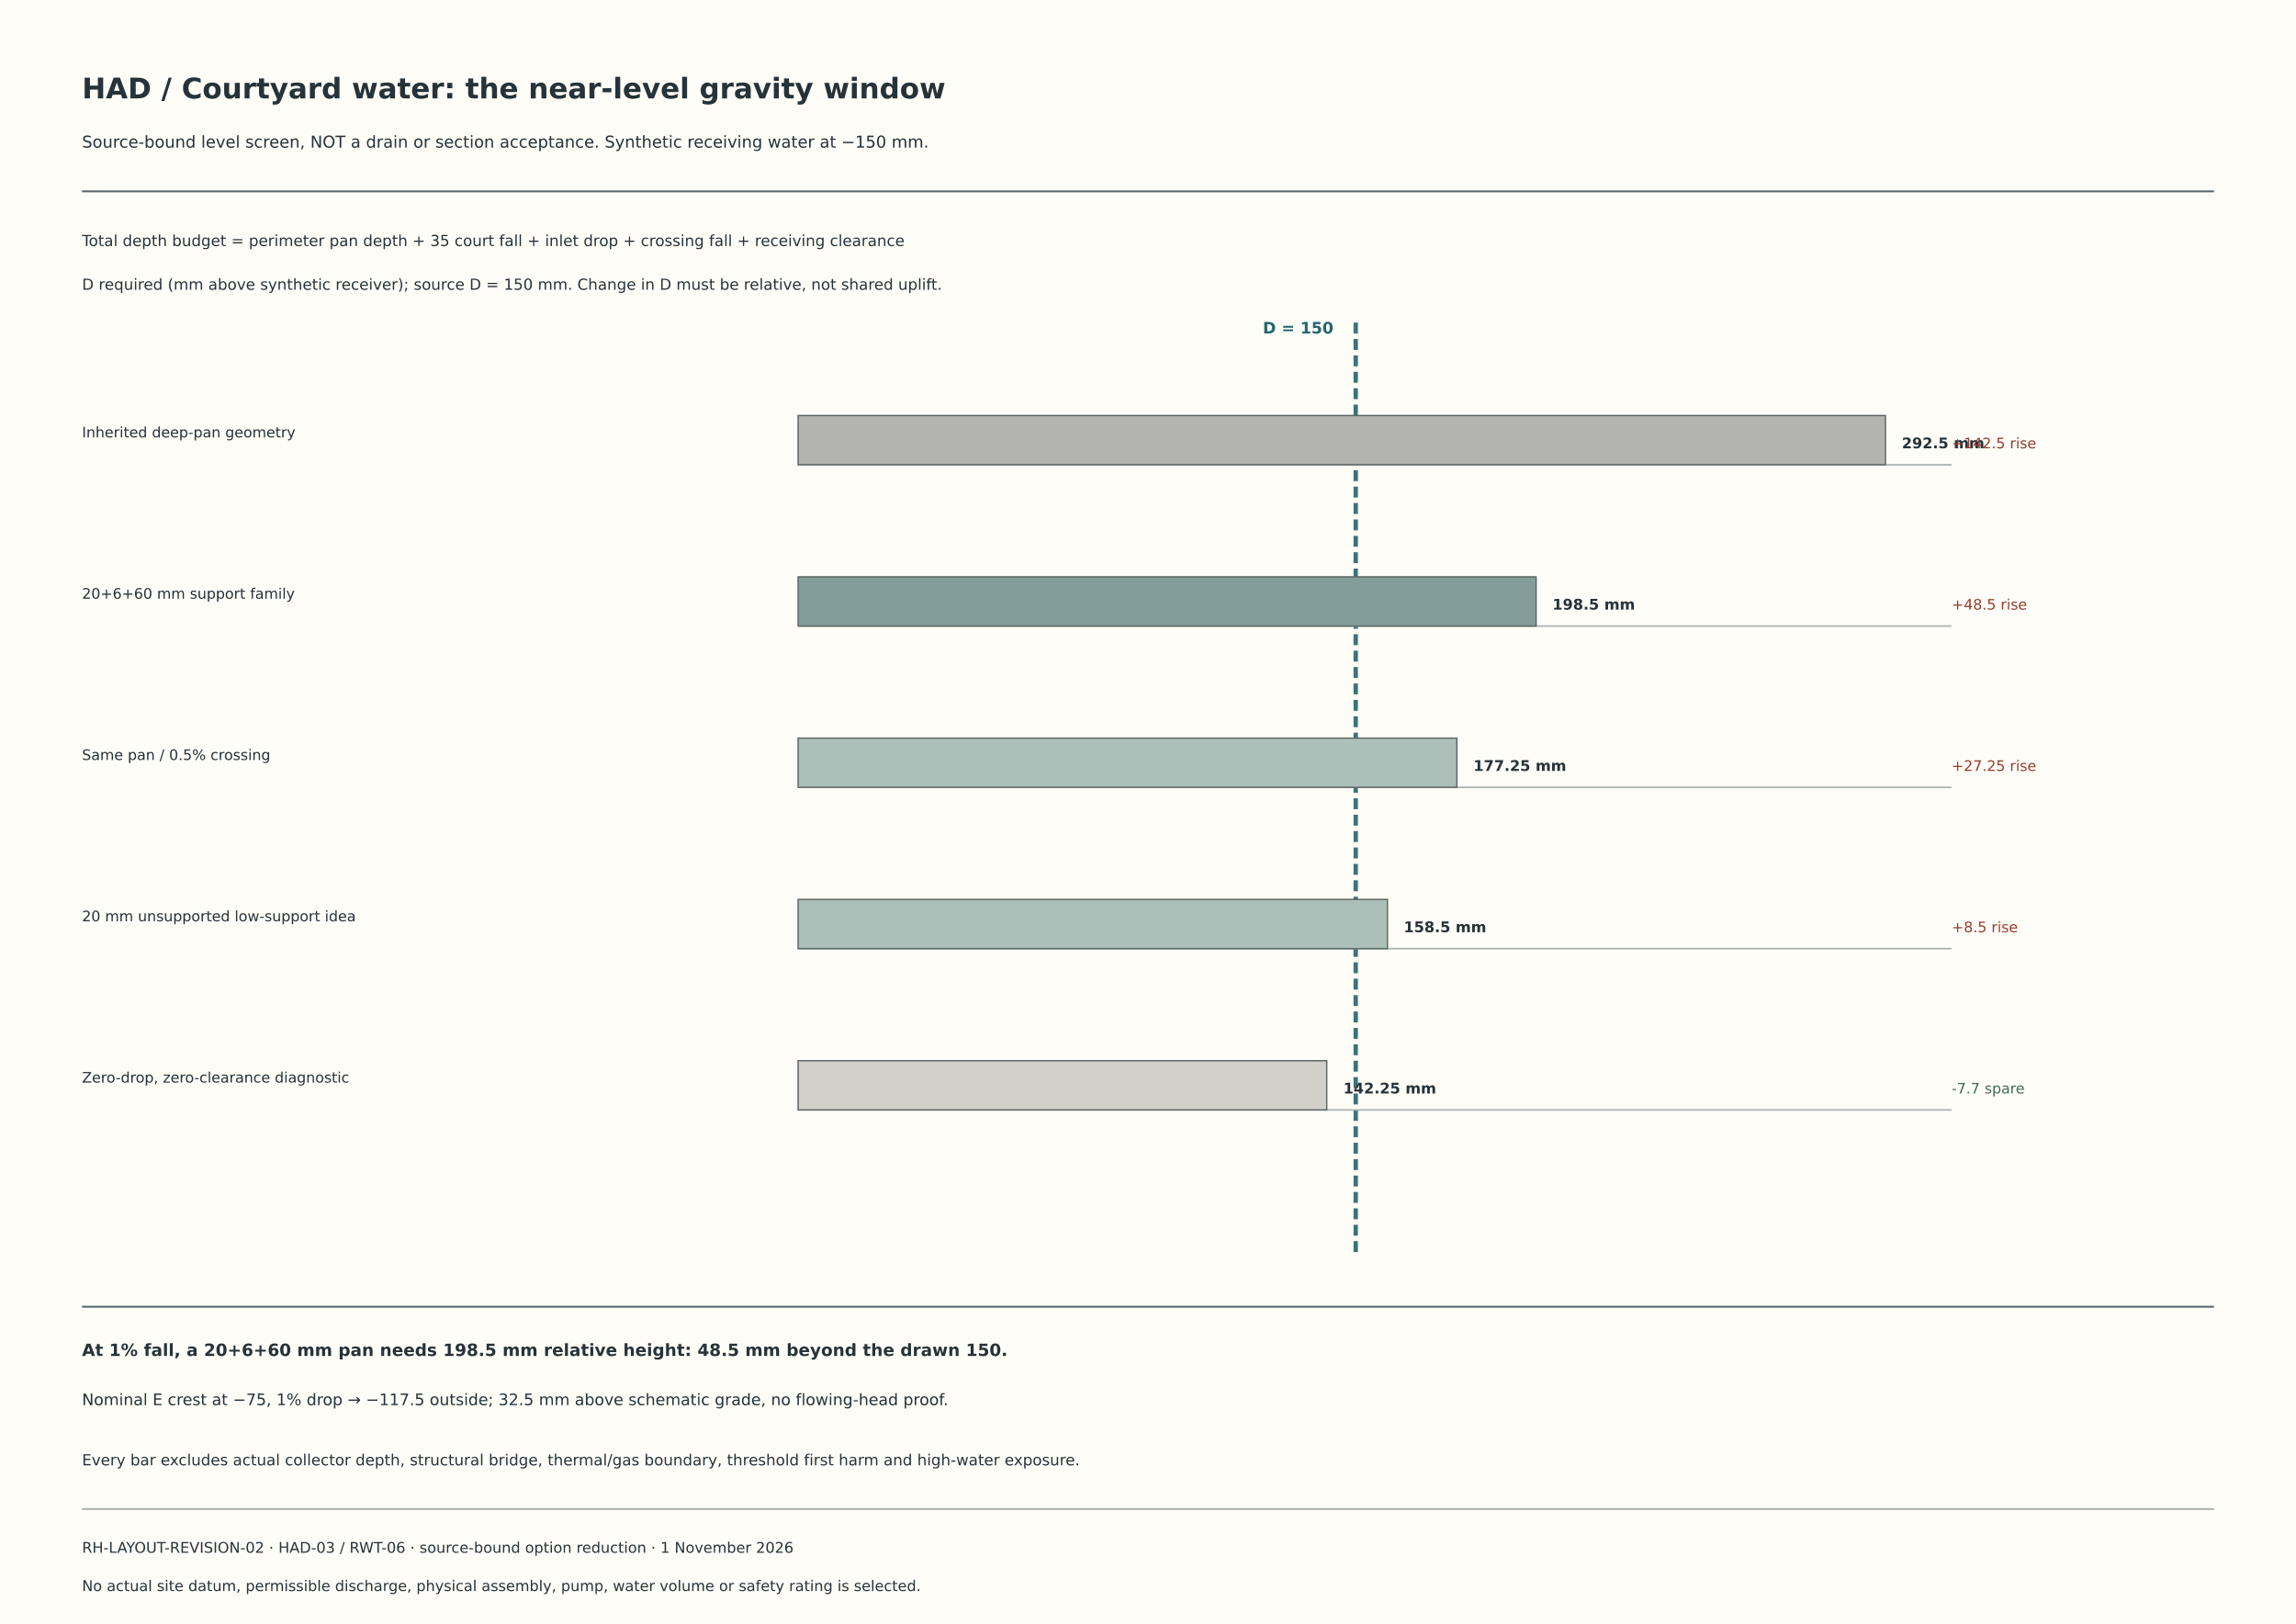
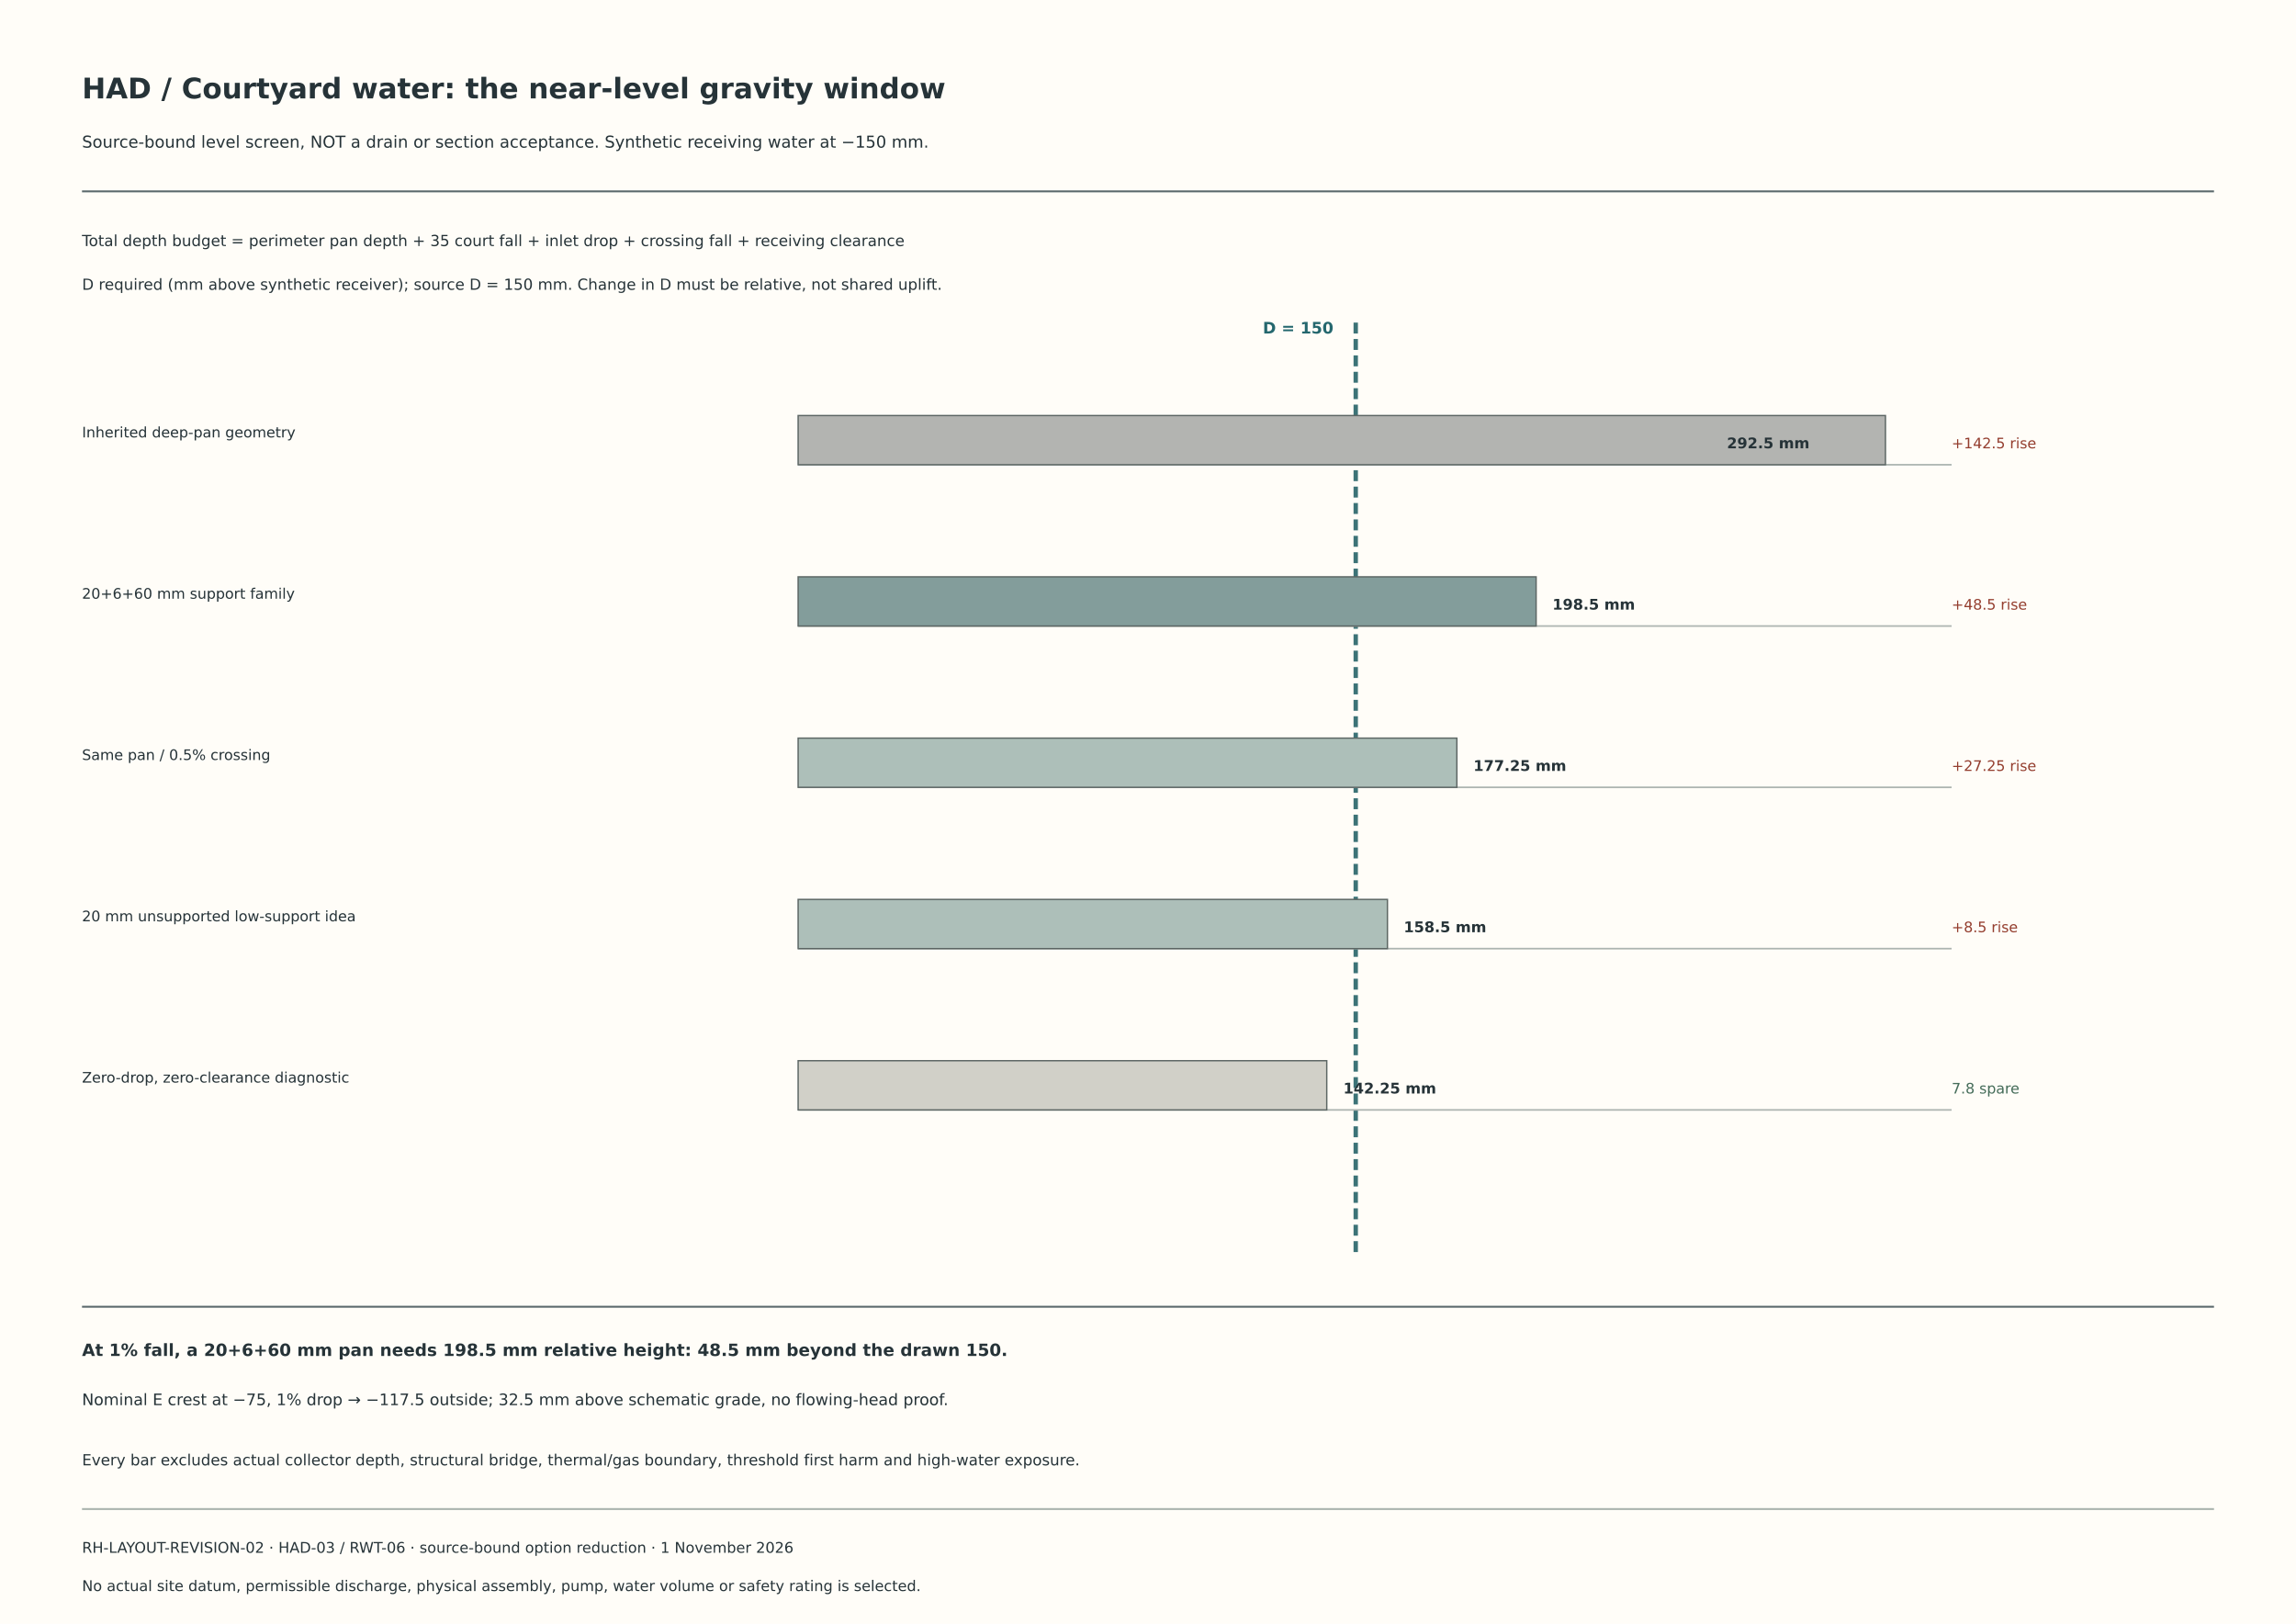
<svg xmlns="http://www.w3.org/2000/svg" width="420mm" height="297mm" viewBox="0 0 420 297" role="img" aria-labelledby="title desc">
  <rect width="420" height="297" fill="#fffdf8" />
  <text x="15" y="18" font-size="5.2" font-family="DejaVu Sans,Arial,sans-serif" font-weight="bold" fill="#263338">HAD / Courtyard water: the near-level gravity window</text>
  <text x="15" y="27" font-size="3" font-family="DejaVu Sans,Arial,sans-serif" font-weight="normal" fill="#263338">Source-bound level screen, NOT a drain or section acceptance. Synthetic receiving water at −150 mm.</text>
  <path d="M15 35L405 35" fill="none" stroke="#5b696c" stroke-width="0.35" />
  <text x="15" y="45" font-size="2.8" font-family="DejaVu Sans,Arial,sans-serif" font-weight="normal" fill="#263338">Total depth budget = perimeter pan depth + 35 court fall + inlet drop + crossing fall + receiving clearance</text>
  <text x="15" y="53" font-size="2.8" font-family="DejaVu Sans,Arial,sans-serif" font-weight="normal" fill="#263338">D required (mm above synthetic receiver); source D = 150 mm. Change in D must be relative, not shared uplift.</text>
  <path d="M248 59L248 229" fill="none" stroke="#3c7377" stroke-width="0.8" stroke-dasharray="2 1" />
  <text x="231" y="61" font-size="2.9" font-family="DejaVu Sans,Arial,sans-serif" font-weight="bold" fill="#24676e">D = 150</text>
  <text x="15" y="80" font-size="2.65" font-family="DejaVu Sans,Arial,sans-serif" font-weight="normal" fill="#263338">Inherited deep-pan geometry</text>
  <path d="M146 85L357 85" fill="none" stroke="#adb5b1" stroke-width="0.3" />
  <rect x="146" y="76" width="198.9" height="9" fill="#b3b4b1" stroke="#5c6664" stroke-width=".25" />
-   <text x="347.9" y="82" font-size="2.7" font-family="DejaVu Sans,Arial,sans-serif" font-weight="bold" fill="#263338">292.5 mm</text>
+   <text x="315.9" y="82" font-size="2.7" font-family="DejaVu Sans,Arial,sans-serif" font-weight="bold" fill="#263338">292.5 mm</text>
  <text x="357" y="82" font-size="2.65" font-family="DejaVu Sans,Arial,sans-serif" font-weight="normal" fill="#943e2f">+142.5 rise</text>
  <text x="15" y="109.5" font-size="2.65" font-family="DejaVu Sans,Arial,sans-serif" font-weight="normal" fill="#263338">20+6+60 mm support family</text>
  <path d="M146 114.5L357 114.5" fill="none" stroke="#adb5b1" stroke-width="0.3" />
  <rect x="146" y="105.5" width="135" height="9" fill="#839d9b" stroke="#5c6664" stroke-width=".25" />
  <text x="283.98" y="111.5" font-size="2.7" font-family="DejaVu Sans,Arial,sans-serif" font-weight="bold" fill="#263338">198.5 mm</text>
  <text x="357" y="111.5" font-size="2.65" font-family="DejaVu Sans,Arial,sans-serif" font-weight="normal" fill="#943e2f">+48.5 rise</text>
  <text x="15" y="139" font-size="2.65" font-family="DejaVu Sans,Arial,sans-serif" font-weight="normal" fill="#263338">Same pan / 0.5% crossing</text>
  <path d="M146 144L357 144" fill="none" stroke="#adb5b1" stroke-width="0.3" />
  <rect x="146" y="135" width="120.5" height="9" fill="#adbfb9" stroke="#5c6664" stroke-width=".25" />
  <text x="269.53" y="141" font-size="2.7" font-family="DejaVu Sans,Arial,sans-serif" font-weight="bold" fill="#263338">177.25 mm</text>
  <text x="357" y="141" font-size="2.65" font-family="DejaVu Sans,Arial,sans-serif" font-weight="normal" fill="#943e2f">+27.25 rise</text>
  <text x="15" y="168.5" font-size="2.65" font-family="DejaVu Sans,Arial,sans-serif" font-weight="normal" fill="#263338">20 mm unsupported low-support idea</text>
  <path d="M146 173.5L357 173.5" fill="none" stroke="#adb5b1" stroke-width="0.3" />
  <rect x="146" y="164.5" width="107.8" height="9" fill="#adbfb9" stroke="#5c6664" stroke-width=".25" />
  <text x="256.78" y="170.5" font-size="2.7" font-family="DejaVu Sans,Arial,sans-serif" font-weight="bold" fill="#263338">158.5 mm</text>
  <text x="357" y="170.5" font-size="2.65" font-family="DejaVu Sans,Arial,sans-serif" font-weight="normal" fill="#943e2f">+8.5 rise</text>
  <text x="15" y="198" font-size="2.65" font-family="DejaVu Sans,Arial,sans-serif" font-weight="normal" fill="#263338">Zero-drop, zero-clearance diagnostic</text>
  <path d="M146 203L357 203" fill="none" stroke="#adb5b1" stroke-width="0.3" />
  <rect x="146" y="194" width="96.7" height="9" fill="#d1d0c8" stroke="#5c6664" stroke-width=".25" />
  <text x="245.73" y="200" font-size="2.7" font-family="DejaVu Sans,Arial,sans-serif" font-weight="bold" fill="#263338">142.25 mm</text>
-   <text x="357" y="200" font-size="2.65" font-family="DejaVu Sans,Arial,sans-serif" font-weight="normal" fill="#466d5a">-7.7 spare</text>
+   <text x="357" y="200" font-size="2.65" font-family="DejaVu Sans,Arial,sans-serif" font-weight="normal" fill="#466d5a">7.8 spare</text>
  <path d="M15 239L405 239" fill="none" stroke="#5b696c" stroke-width="0.35" />
  <text x="15" y="248" font-size="3.1" font-family="DejaVu Sans,Arial,sans-serif" font-weight="bold" fill="#263338">At 1% fall, a 20+6+60 mm pan needs 198.5 mm relative height: 48.5 mm beyond the drawn 150.</text>
  <text x="15" y="257" font-size="2.9" font-family="DejaVu Sans,Arial,sans-serif" font-weight="normal" fill="#263338">Nominal E crest at −75, 1% drop → −117.5 outside; 32.5 mm above schematic grade, no flowing-head proof.</text>
  <text x="15" y="268" font-size="2.8" font-family="DejaVu Sans,Arial,sans-serif" font-weight="normal" fill="#263338">Every bar excludes actual collector depth, structural bridge, thermal/gas boundary, threshold first harm and high-water exposure.</text>
  <path d="M15 276L405 276" fill="none" stroke="#abb4ae" stroke-width="0.35" />
  <text x="15" y="284" font-size="2.7" font-family="DejaVu Sans,Arial,sans-serif" font-weight="normal" fill="#263338">RH-LAYOUT-REVISION-02 · HAD-03 / RWT-06 · source-bound option reduction · 1 November 2026</text>
  <text x="15" y="291" font-size="2.7" font-family="DejaVu Sans,Arial,sans-serif" font-weight="normal" fill="#263338">No actual site datum, permissible discharge, physical assembly, pump, water volume or safety rating is selected.</text>
</svg>
